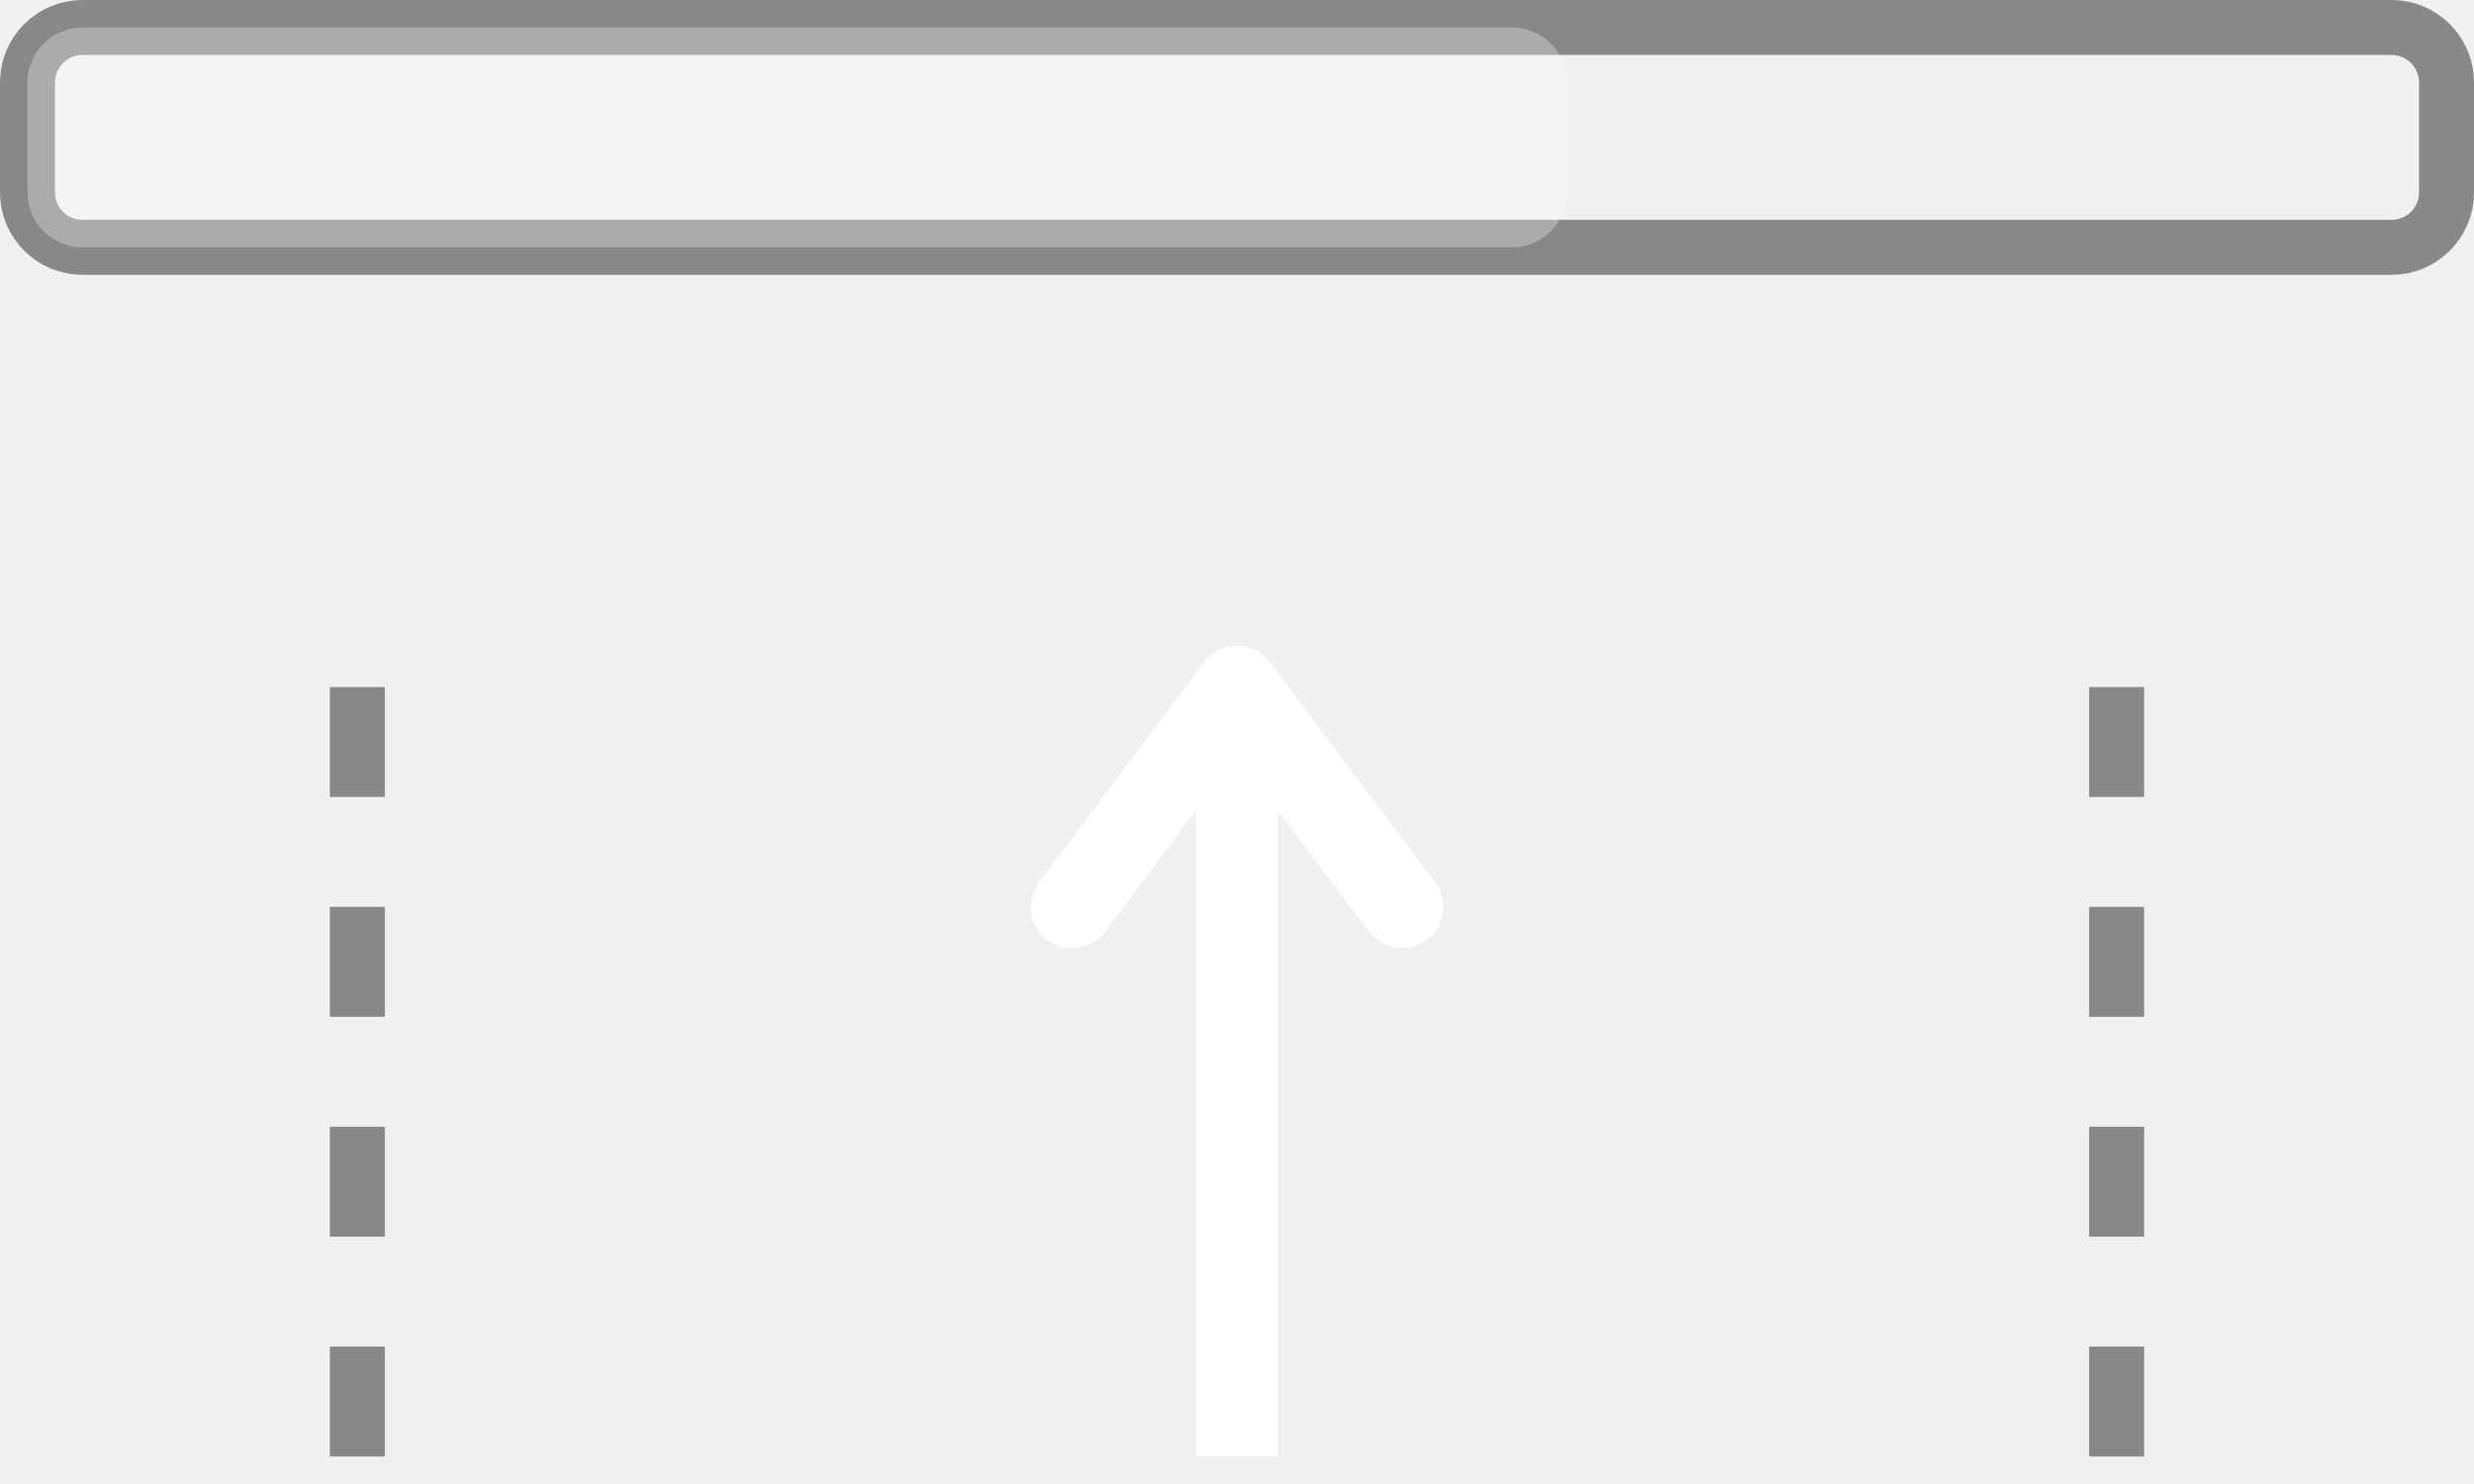
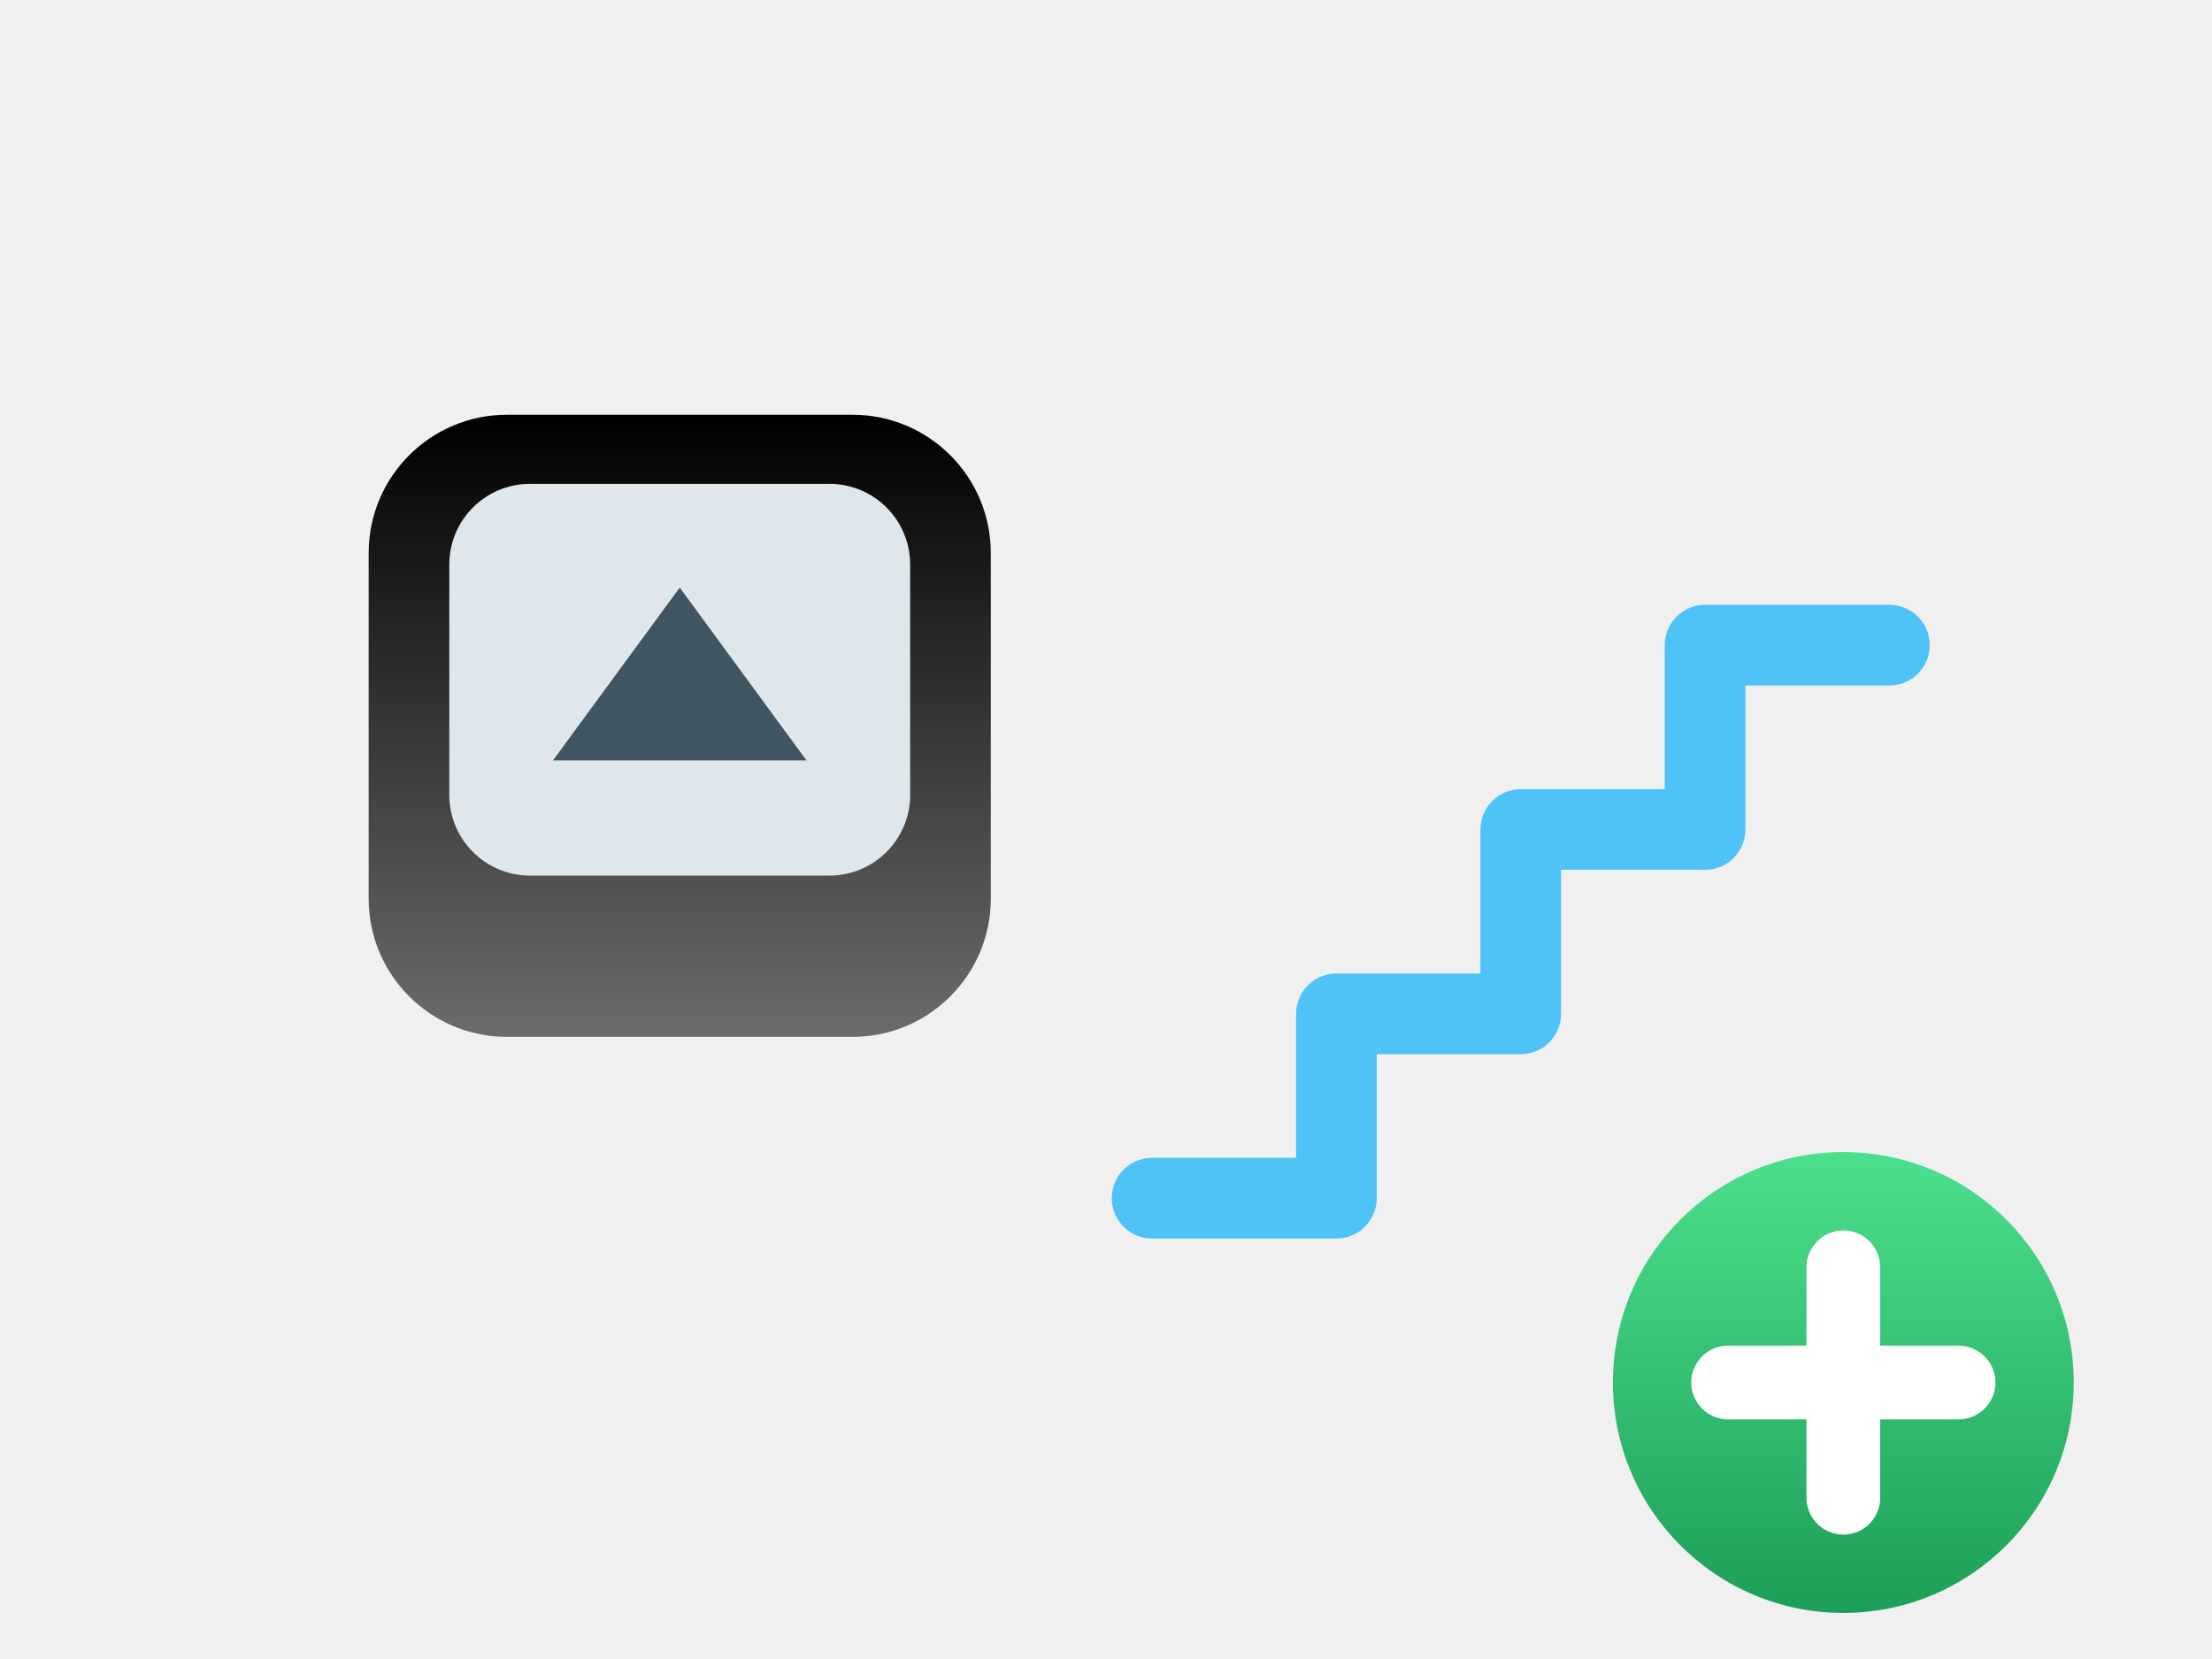
- <svg xmlns="http://www.w3.org/2000/svg" viewBox="0 0 90 54" stroke-width="0.5" stroke="#fff" fill="#fff">
-   <rect x="1" y="1" width="88" height="8" rx="2" fill="none" stroke="#888888" stroke-width="2" />
-   <rect x="1" y="1" width="56" height="8" rx="2" fill="{{graphic1Color}}" fill-opacity="0.3" stroke="none" />
-   <line x1="13" y1="25" x2="13" y2="53" stroke="#888888" stroke-width="2" stroke-dasharray="4,4" />
-   <line x1="45" y1="25" x2="45" y2="53" stroke="{{graphic1Color}}" stroke-width="3" />
-   <line x1="77" y1="25" x2="77" y2="53" stroke="#888888" stroke-width="2" stroke-dasharray="4,4" />
-   <polyline points="39,33 45,25 51,33" fill="none" stroke="{{graphic1Color}}" stroke-width="3" stroke-linecap="round" stroke-linejoin="round" />
+ <svg xmlns="http://www.w3.org/2000/svg" viewBox="0 0 96 72">
+   <defs>
+     <linearGradient id="mtl" x1="0" y1="0" x2="0" y2="1">
+       <stop stop-color="{{graphic1Color}}" />
+       <stop offset="1" stop-color="{{graphic1Color}}" stop-opacity="0.55" />
+     </linearGradient>
+     <linearGradient id="plusG" x1="0" y1="0" x2="0" y2="1">
+       <stop stop-color="#4be08d" />
+       <stop offset="1" stop-color="#1d9e58" />
+     </linearGradient>
+   </defs>
+   <rect x="16" y="18" width="27" height="27" rx="6" fill="url(#mtl)" />
+   <rect x="19.5" y="21" width="20" height="17" rx="3.5" fill="#dfe7ec" />
+   <polygon points="29.5,25.5 24,33 35,33" fill="#3f5561" />
+   <path d="M50 52 h8 v-8 h8 v-8 h8 v-8 h8" fill="none" stroke="#4fc3f7" stroke-width="3.5" stroke-linecap="round" stroke-linejoin="round" />
+   <circle cx="80" cy="60" r="10" fill="url(#plusG)" stroke="{{backgroundColor}}" stroke-width="3" />
+   <path d="M75 60h10M80 55v10" stroke="#ffffff" stroke-width="3.2" stroke-linecap="round" />
</svg>
